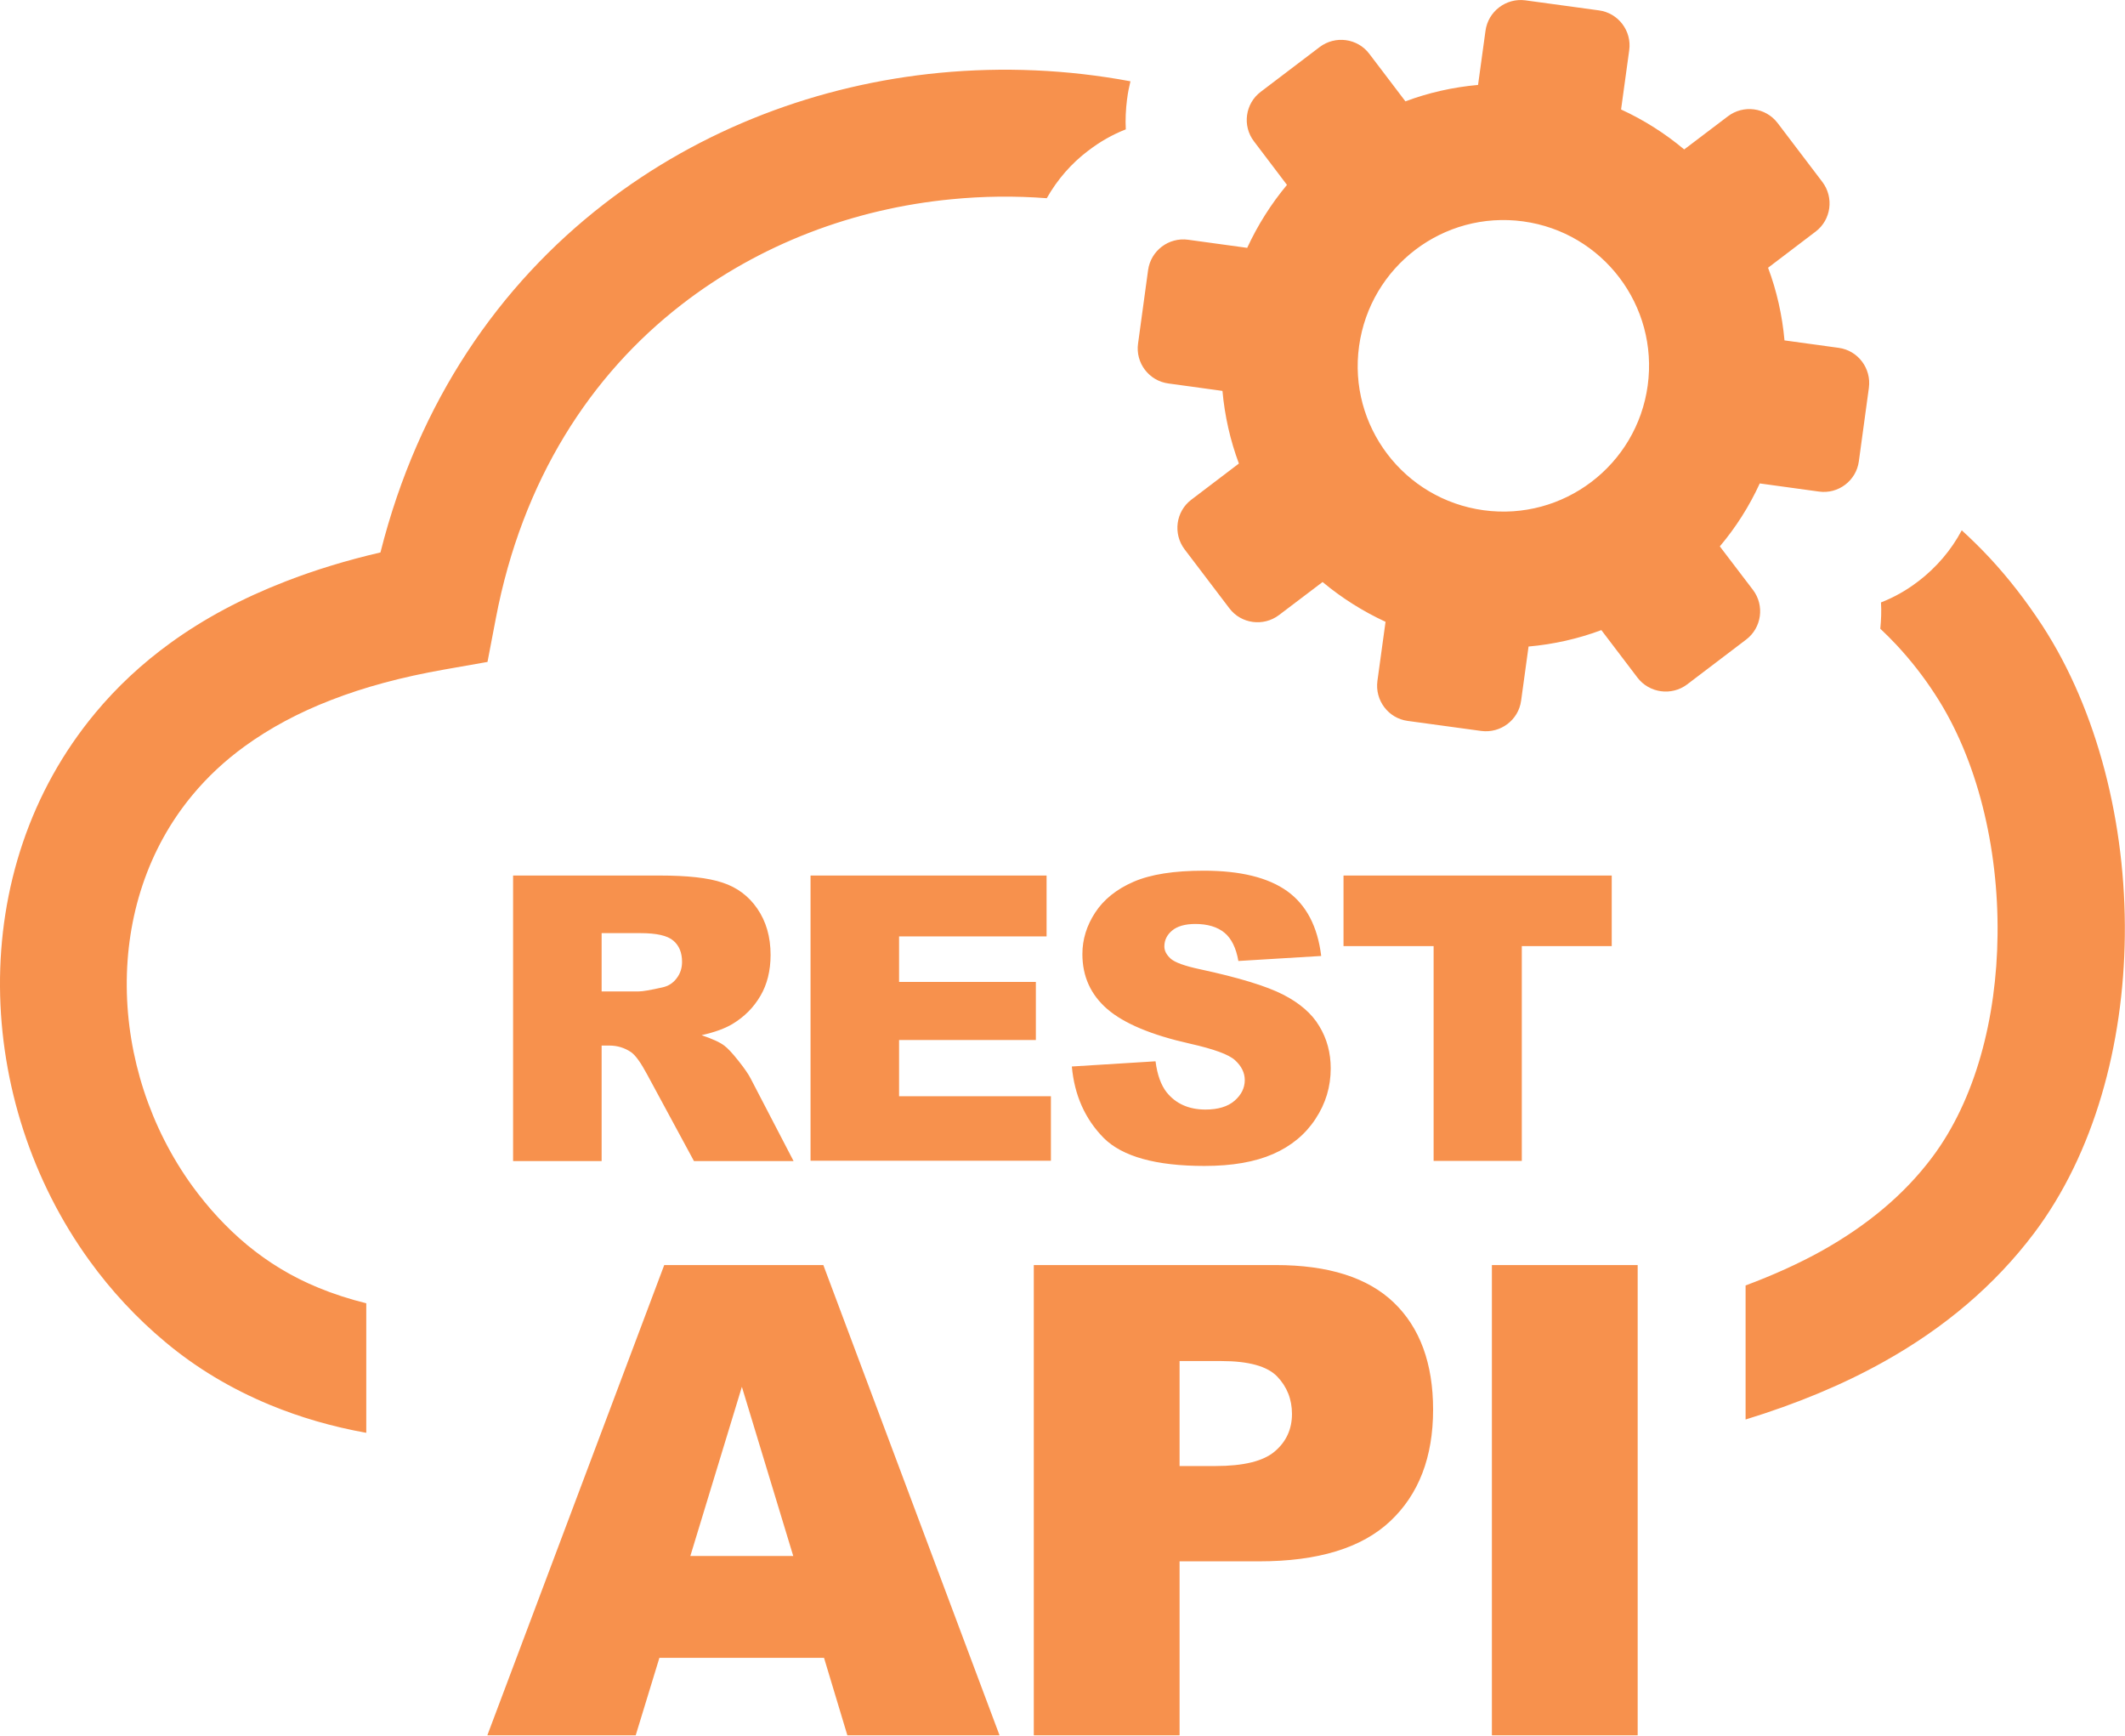
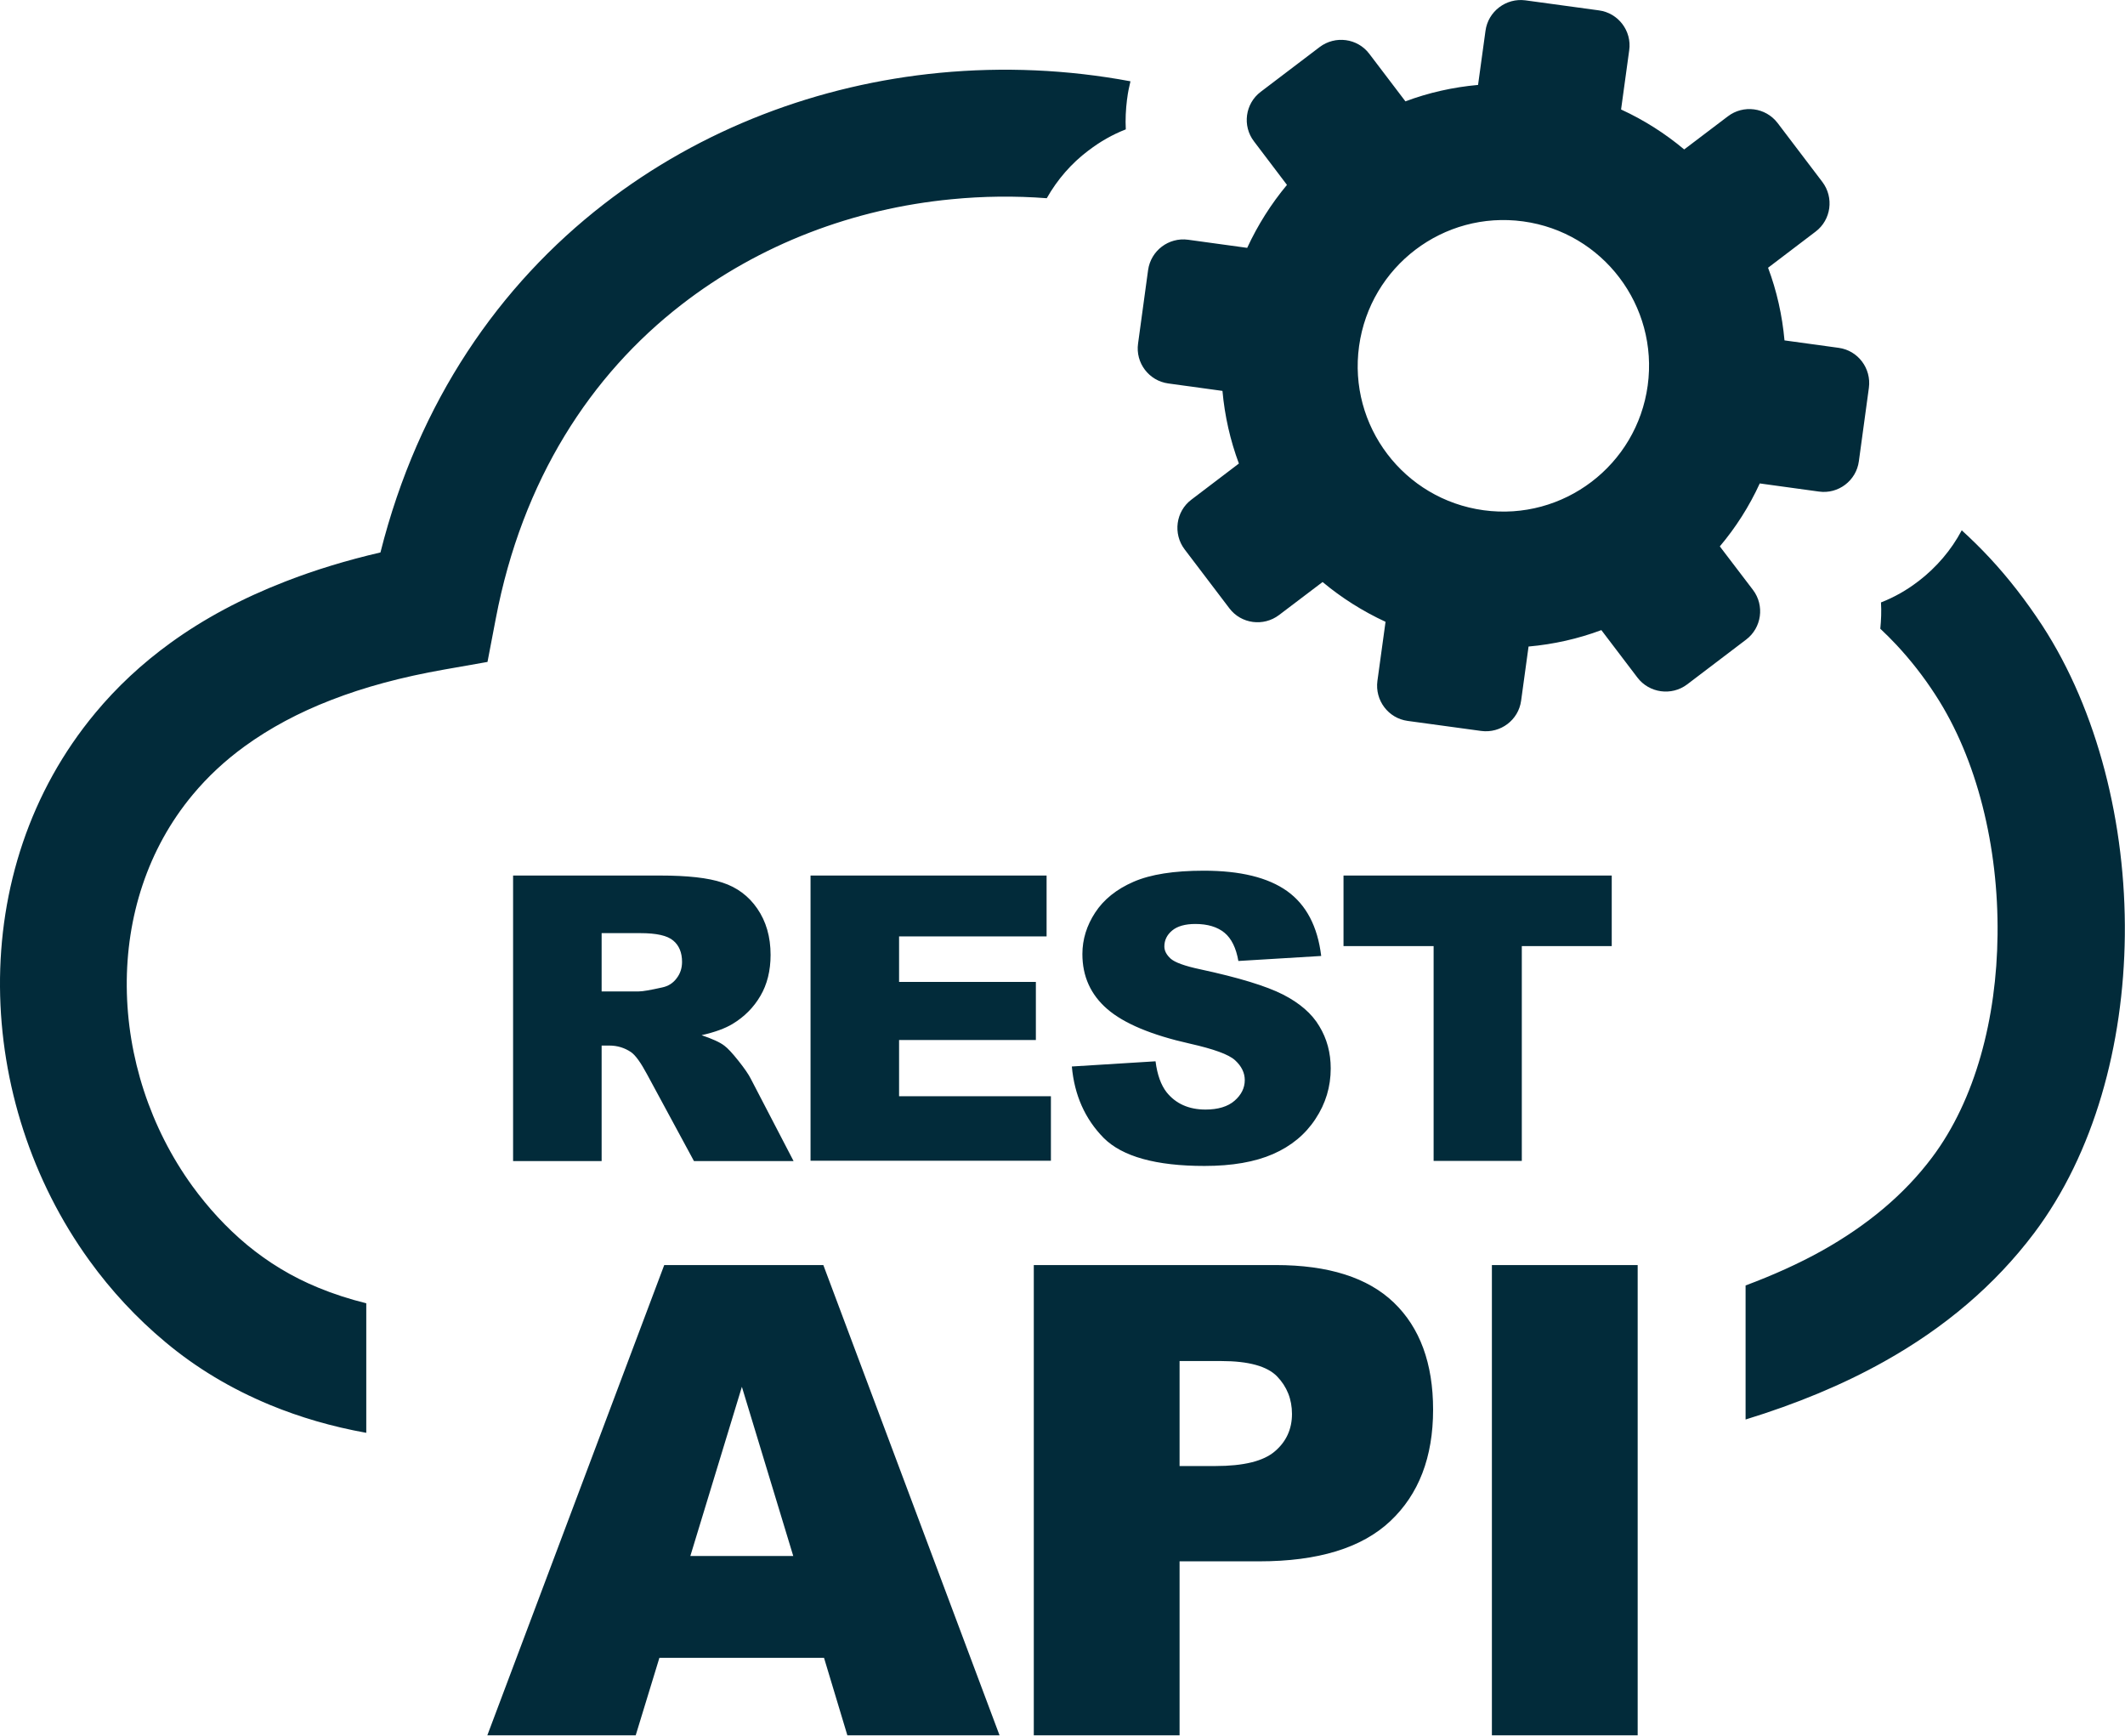
- <svg xmlns="http://www.w3.org/2000/svg" version="1.1" id="Layer_1" x="0px" y="0px" viewBox="0 0 122.88 100.33" fill="#f7914d" xml:space="preserve">
+ <svg xmlns="http://www.w3.org/2000/svg" version="1.1" id="Layer_1" x="0px" y="0px" viewBox="0 0 122.88 100.33" fill="#022b3aff" xml:space="preserve">
  <style type="text/css">
	.st0{fill-rule:evenodd;clip-rule:evenodd;}
</style>
  <g>
    <path class="st0" d="M102.79,7.11l2.59,3.41c0.68,0.9,0.51,2.19-0.39,2.87l-2.75,2.09c0.5,1.33,0.82,2.75,0.95,4.2l3.13,0.43 c1.12,0.15,1.9,1.19,1.75,2.31l-0.58,4.25c-0.15,1.12-1.19,1.91-2.31,1.75l-3.42-0.47c-0.61,1.33-1.39,2.55-2.31,3.64l1.92,2.52 c0.68,0.9,0.5,2.19-0.4,2.87l-3.41,2.59c-0.9,0.68-2.19,0.5-2.87-0.39l-2.09-2.75c-1.34,0.5-2.75,0.82-4.21,0.95l-0.43,3.13 c-0.15,1.12-1.19,1.9-2.31,1.75l-4.25-0.58c-1.12-0.15-1.9-1.19-1.75-2.31l0.47-3.42c-1.32-0.61-2.55-1.39-3.64-2.3l-2.52,1.91 c-0.9,0.68-2.19,0.51-2.87-0.39l-2.59-3.41c-0.68-0.9-0.51-2.19,0.39-2.87l2.75-2.09c-0.5-1.34-0.82-2.75-0.95-4.2l-3.13-0.43 c-1.12-0.15-1.91-1.19-1.75-2.31l0.58-4.25c0.16-1.12,1.19-1.9,2.31-1.75l3.42,0.47c0.61-1.32,1.39-2.55,2.3-3.64l-1.91-2.52 C71.83,7.28,72,5.99,72.9,5.31l3.41-2.59c0.9-0.68,2.19-0.51,2.87,0.39l2.09,2.75c1.33-0.5,2.75-0.82,4.2-0.95l0.43-3.13 c0.15-1.12,1.19-1.91,2.31-1.76l4.25,0.58c1.12,0.15,1.91,1.19,1.75,2.31l-0.47,3.42c1.33,0.61,2.55,1.39,3.65,2.31l2.52-1.91 C100.81,6.04,102.1,6.21,102.79,7.11L102.79,7.11L102.79,7.11z M29.67,67.12v-16.5h8.5c1.58,0,2.78,0.13,3.61,0.41 c0.83,0.27,1.51,0.77,2.01,1.5c0.51,0.74,0.77,1.63,0.77,2.68c0,0.91-0.2,1.71-0.59,2.37c-0.39,0.67-0.93,1.21-1.61,1.62 c-0.43,0.26-1.03,0.48-1.79,0.65c0.61,0.21,1.05,0.4,1.32,0.61c0.19,0.14,0.46,0.43,0.81,0.87c0.35,0.44,0.59,0.79,0.71,1.03 l2.48,4.77h-5.76l-2.72-5.03c-0.35-0.65-0.65-1.08-0.92-1.27c-0.37-0.25-0.79-0.38-1.25-0.38h-0.45v6.68H29.67L29.67,67.12z M47.65,95.85h-9.52l-1.37,4.48h-8.58l10.23-27.19h9.2l10.19,27.19h-8.8L47.65,95.85L47.65,95.85z M45.87,89.96l-2.97-9.78 l-2.98,9.78H45.87L45.87,89.96z M59.78,73.14h13.98c3.05,0,5.33,0.72,6.84,2.17c1.51,1.45,2.27,3.52,2.27,6.19 c0,2.75-0.83,4.9-2.48,6.45c-1.65,1.55-4.18,2.32-7.57,2.32h-4.61v10.06h-8.43V73.14L59.78,73.14z M68.21,84.76h2.07 c1.63,0,2.78-0.28,3.44-0.85c0.66-0.56,0.99-1.29,0.99-2.16c0-0.85-0.29-1.58-0.86-2.17c-0.57-0.59-1.65-0.89-3.23-0.89h-2.41 V84.76L68.21,84.76z M86.27,73.14h8.43v27.19h-8.43V73.14L86.27,73.14z M34.79,57.32h2.15c0.23,0,0.68-0.08,1.35-0.23 c0.34-0.07,0.62-0.24,0.83-0.52c0.22-0.28,0.32-0.6,0.32-0.96c0-0.53-0.17-0.95-0.51-1.23c-0.34-0.29-0.97-0.43-1.9-0.43h-2.24 V57.32L34.79,57.32z M46.87,50.62h13.65v3.52h-8.53v2.63h7.91v3.36h-7.91v3.25h8.78v3.73h-13.9V50.62L46.87,50.62z M61.98,61.66 l4.84-0.3c0.1,0.79,0.32,1.38,0.64,1.79c0.53,0.66,1.28,1,2.25,1c0.72,0,1.29-0.17,1.68-0.51c0.39-0.34,0.59-0.74,0.59-1.19 c0-0.43-0.19-0.81-0.56-1.15c-0.37-0.34-1.24-0.65-2.61-0.96c-2.23-0.5-3.82-1.17-4.78-2c-0.96-0.83-1.44-1.89-1.44-3.18 c0-0.85,0.25-1.65,0.74-2.4c0.49-0.75,1.23-1.35,2.22-1.78c0.99-0.43,2.34-0.64,4.06-0.64c2.11,0,3.71,0.39,4.82,1.18 c1.1,0.79,1.76,2.03,1.97,3.75l-4.79,0.29c-0.13-0.75-0.4-1.3-0.8-1.63c-0.41-0.34-0.98-0.51-1.69-0.51 c-0.59,0-1.04,0.13-1.34,0.38c-0.3,0.25-0.45,0.56-0.45,0.92c0,0.26,0.13,0.49,0.37,0.71c0.24,0.21,0.8,0.42,1.7,0.61 c2.23,0.48,3.83,0.97,4.79,1.46c0.96,0.49,1.67,1.1,2.1,1.83c0.44,0.72,0.66,1.54,0.66,2.44c0,1.06-0.29,2.03-0.88,2.92 c-0.58,0.89-1.4,1.57-2.45,2.03c-1.05,0.46-2.37,0.69-3.97,0.69c-2.8,0-4.75-0.54-5.83-1.62C62.74,64.69,62.13,63.32,61.98,61.66 L61.98,61.66z M77.69,50.62h15.51v4.08H88v12.42H82.9V54.7h-5.21V50.62L77.69,50.62z M60.53,11.46c-1.83-0.14-3.68-0.12-5.51,0.06 c-5.63,0.54-11.1,2.59-15.62,6.1c-5.23,4.05-9.2,10.11-10.73,18.14l-0.48,2.51l-2.5,0.44c-2.45,0.43-4.64,1.02-6.56,1.77 c-1.86,0.72-3.52,1.61-4.97,2.66c-1.16,0.84-2.16,1.78-3.01,2.8c-2.63,3.15-3.85,7.1-3.82,11.1c0.03,4.06,1.35,8.16,3.79,11.53 c0.91,1.25,1.96,2.4,3.16,3.4c1.22,1.01,2.59,1.85,4.13,2.48c0.87,0.36,1.8,0.66,2.77,0.9v7.49c-2-0.36-3.84-0.9-5.56-1.61 c-2.27-0.94-4.28-2.15-6.05-3.63c-1.68-1.4-3.15-2.99-4.4-4.72C1.84,68.28,0.04,62.66,0,57.06c-0.04-5.66,1.72-11.29,5.52-15.85 c1.23-1.48,2.68-2.84,4.34-4.04c1.93-1.4,4.14-2.58,6.64-3.55c1.72-0.67,3.56-1.23,5.5-1.68c2.2-8.74,6.89-15.47,12.92-20.14 c5.64-4.37,12.43-6.92,19.42-7.59c3.67-0.35,7.39-0.19,11.03,0.49c-0.08,0.33-0.15,0.66-0.19,1l-0.01,0.06 c-0.07,0.57-0.1,1.14-0.07,1.72c-0.77,0.3-1.49,0.71-2.14,1.21l-0.03,0.02C61.96,9.44,61.14,10.38,60.53,11.46L60.53,11.46z M113.44,30.66c0.56,0.51,1.1,1.04,1.63,1.61c1.07,1.15,2.08,2.45,3.03,3.9c3.2,4.92,4.84,11.49,4.77,17.92 c-0.07,6.31-1.77,12.59-5.25,17.21c-2.27,3.01-5.18,5.47-8.67,7.42c-2.39,1.34-5.08,2.45-8.01,3.35v-7.75 c1.58-0.59,3.05-1.25,4.4-2c2.63-1.47,4.78-3.26,6.39-5.41c2.5-3.33,3.73-8.04,3.78-12.87c0.06-5.07-1.18-10.16-3.59-13.86 c-0.69-1.07-1.45-2.03-2.25-2.89c-0.31-0.33-0.62-0.64-0.94-0.94c0.05-0.5,0.07-1.01,0.04-1.52c0.77-0.3,1.49-0.71,2.14-1.21 l0.03-0.02C111.97,32.81,112.83,31.81,113.44,30.66L113.44,30.66z M88.08,12.8c4.61,0.63,7.83,4.88,7.2,9.49 c-0.63,4.61-4.88,7.84-9.49,7.21c-4.61-0.63-7.84-4.88-7.2-9.49C79.23,15.4,83.47,12.17,88.08,12.8L88.08,12.8L88.08,12.8z" />
  </g>
</svg>
